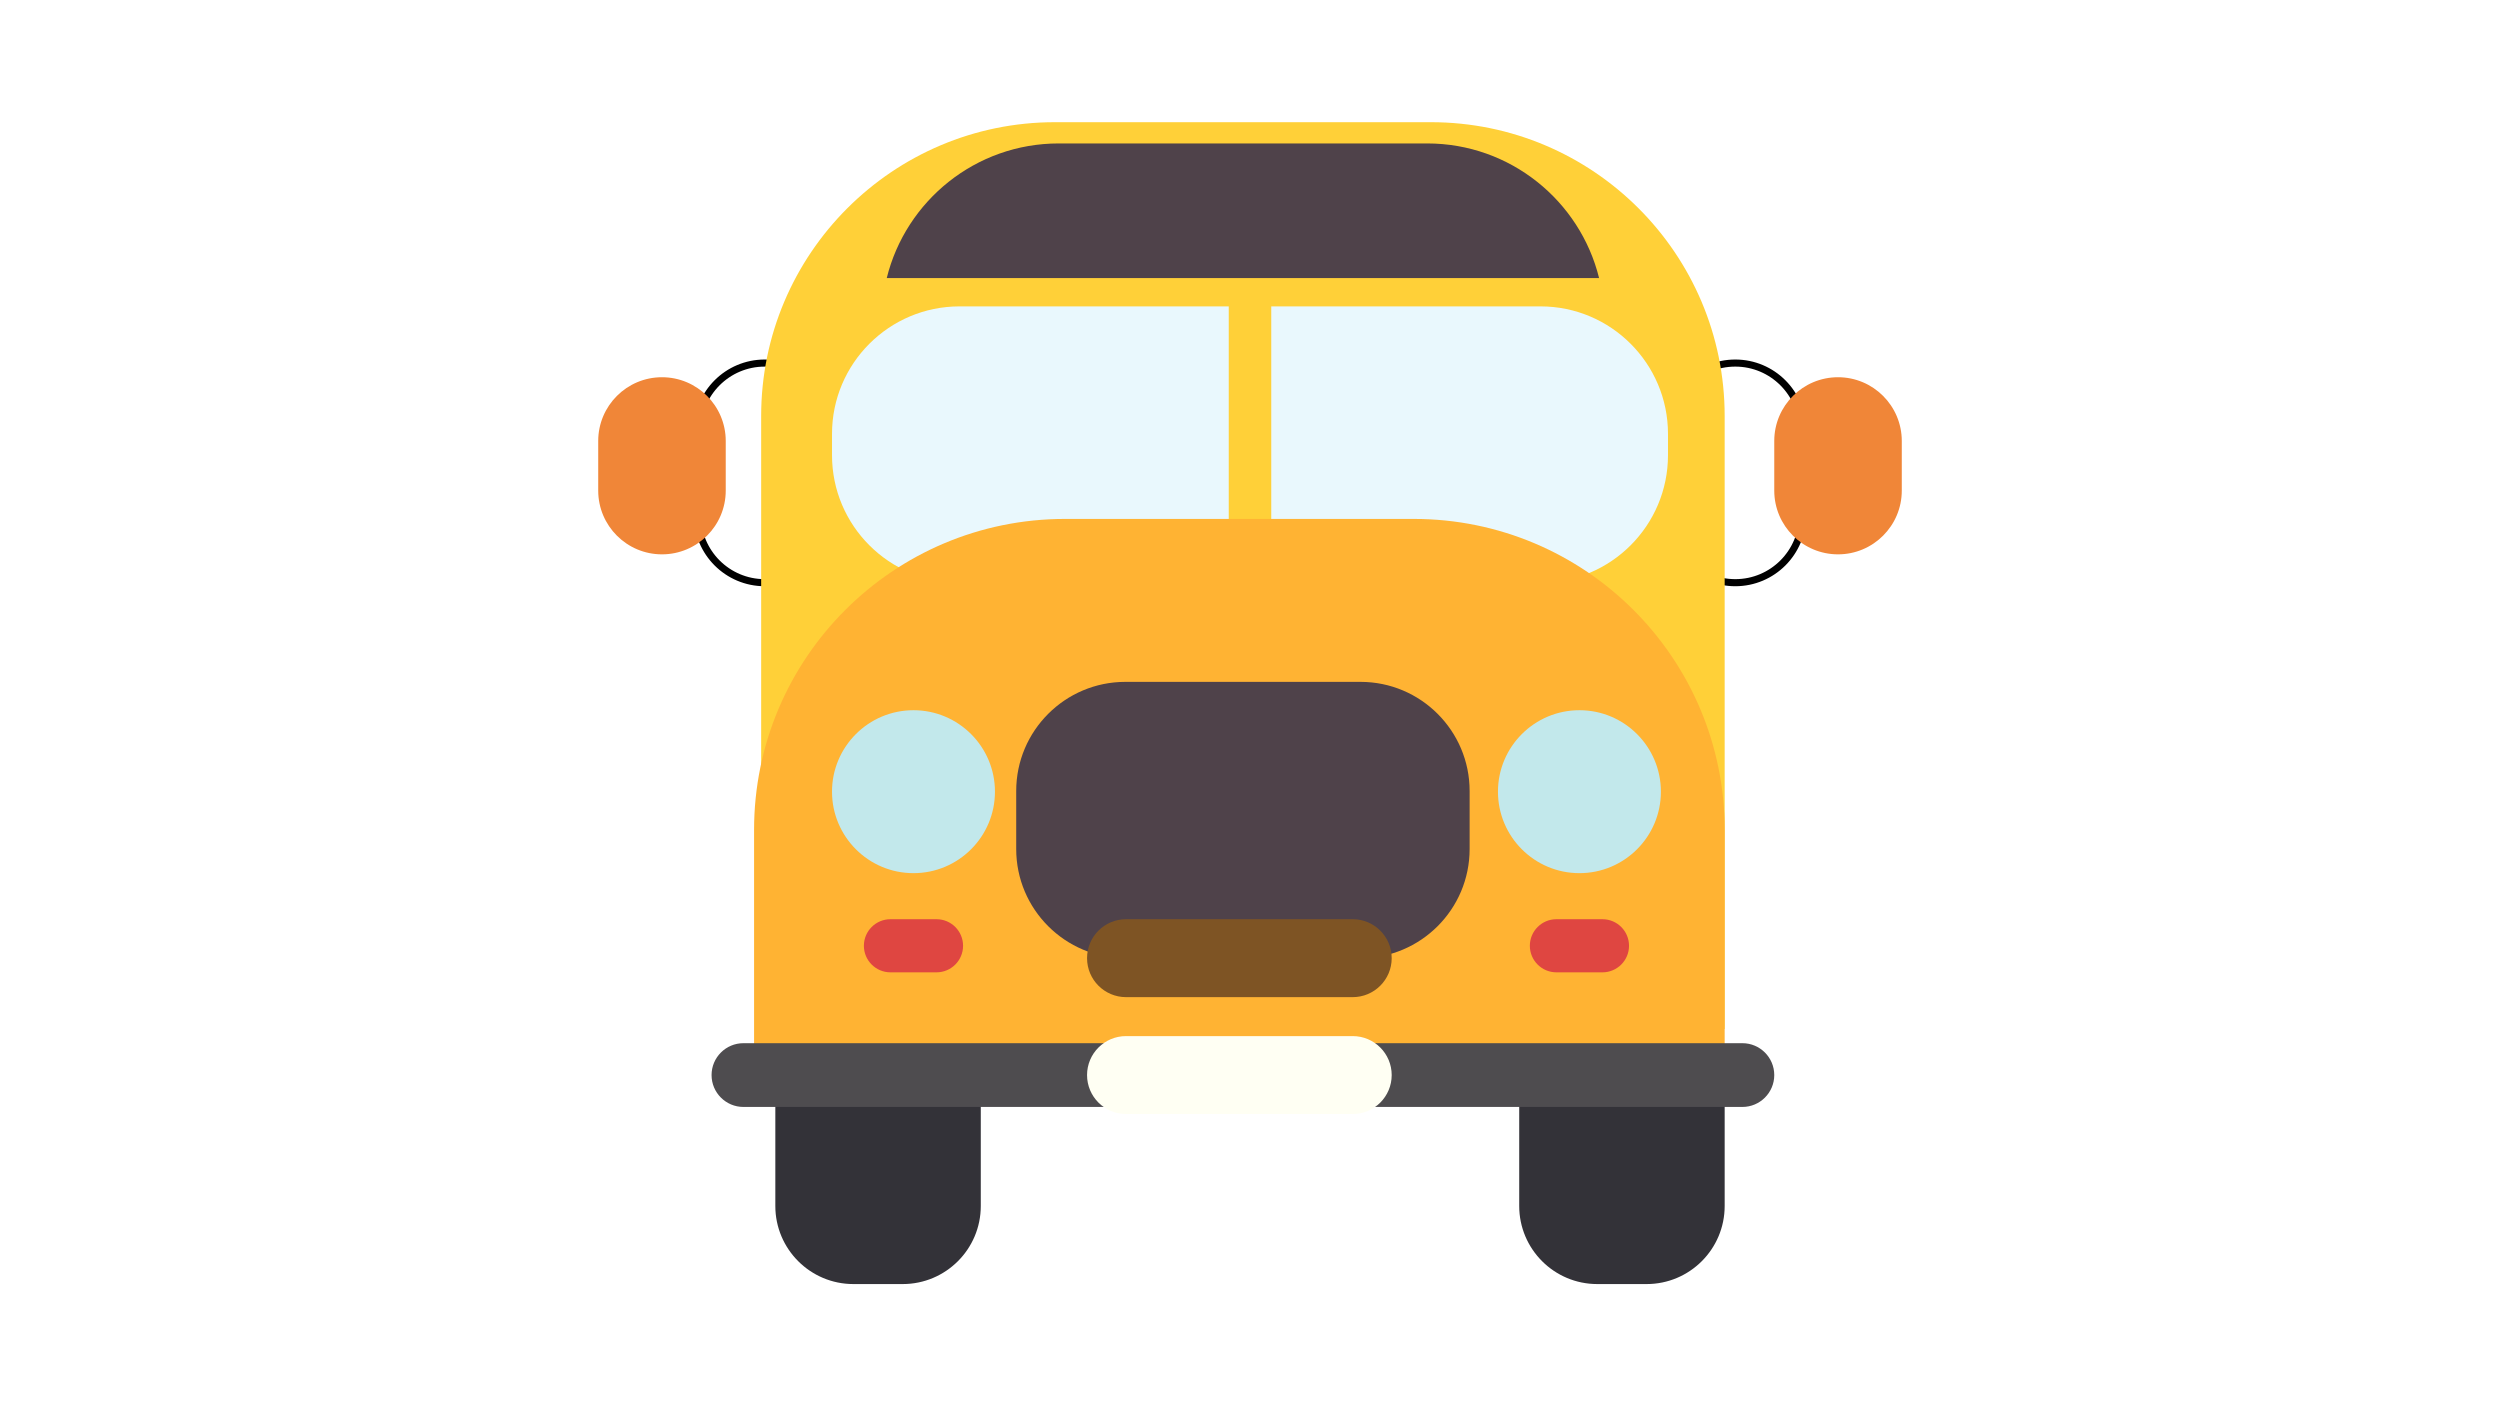
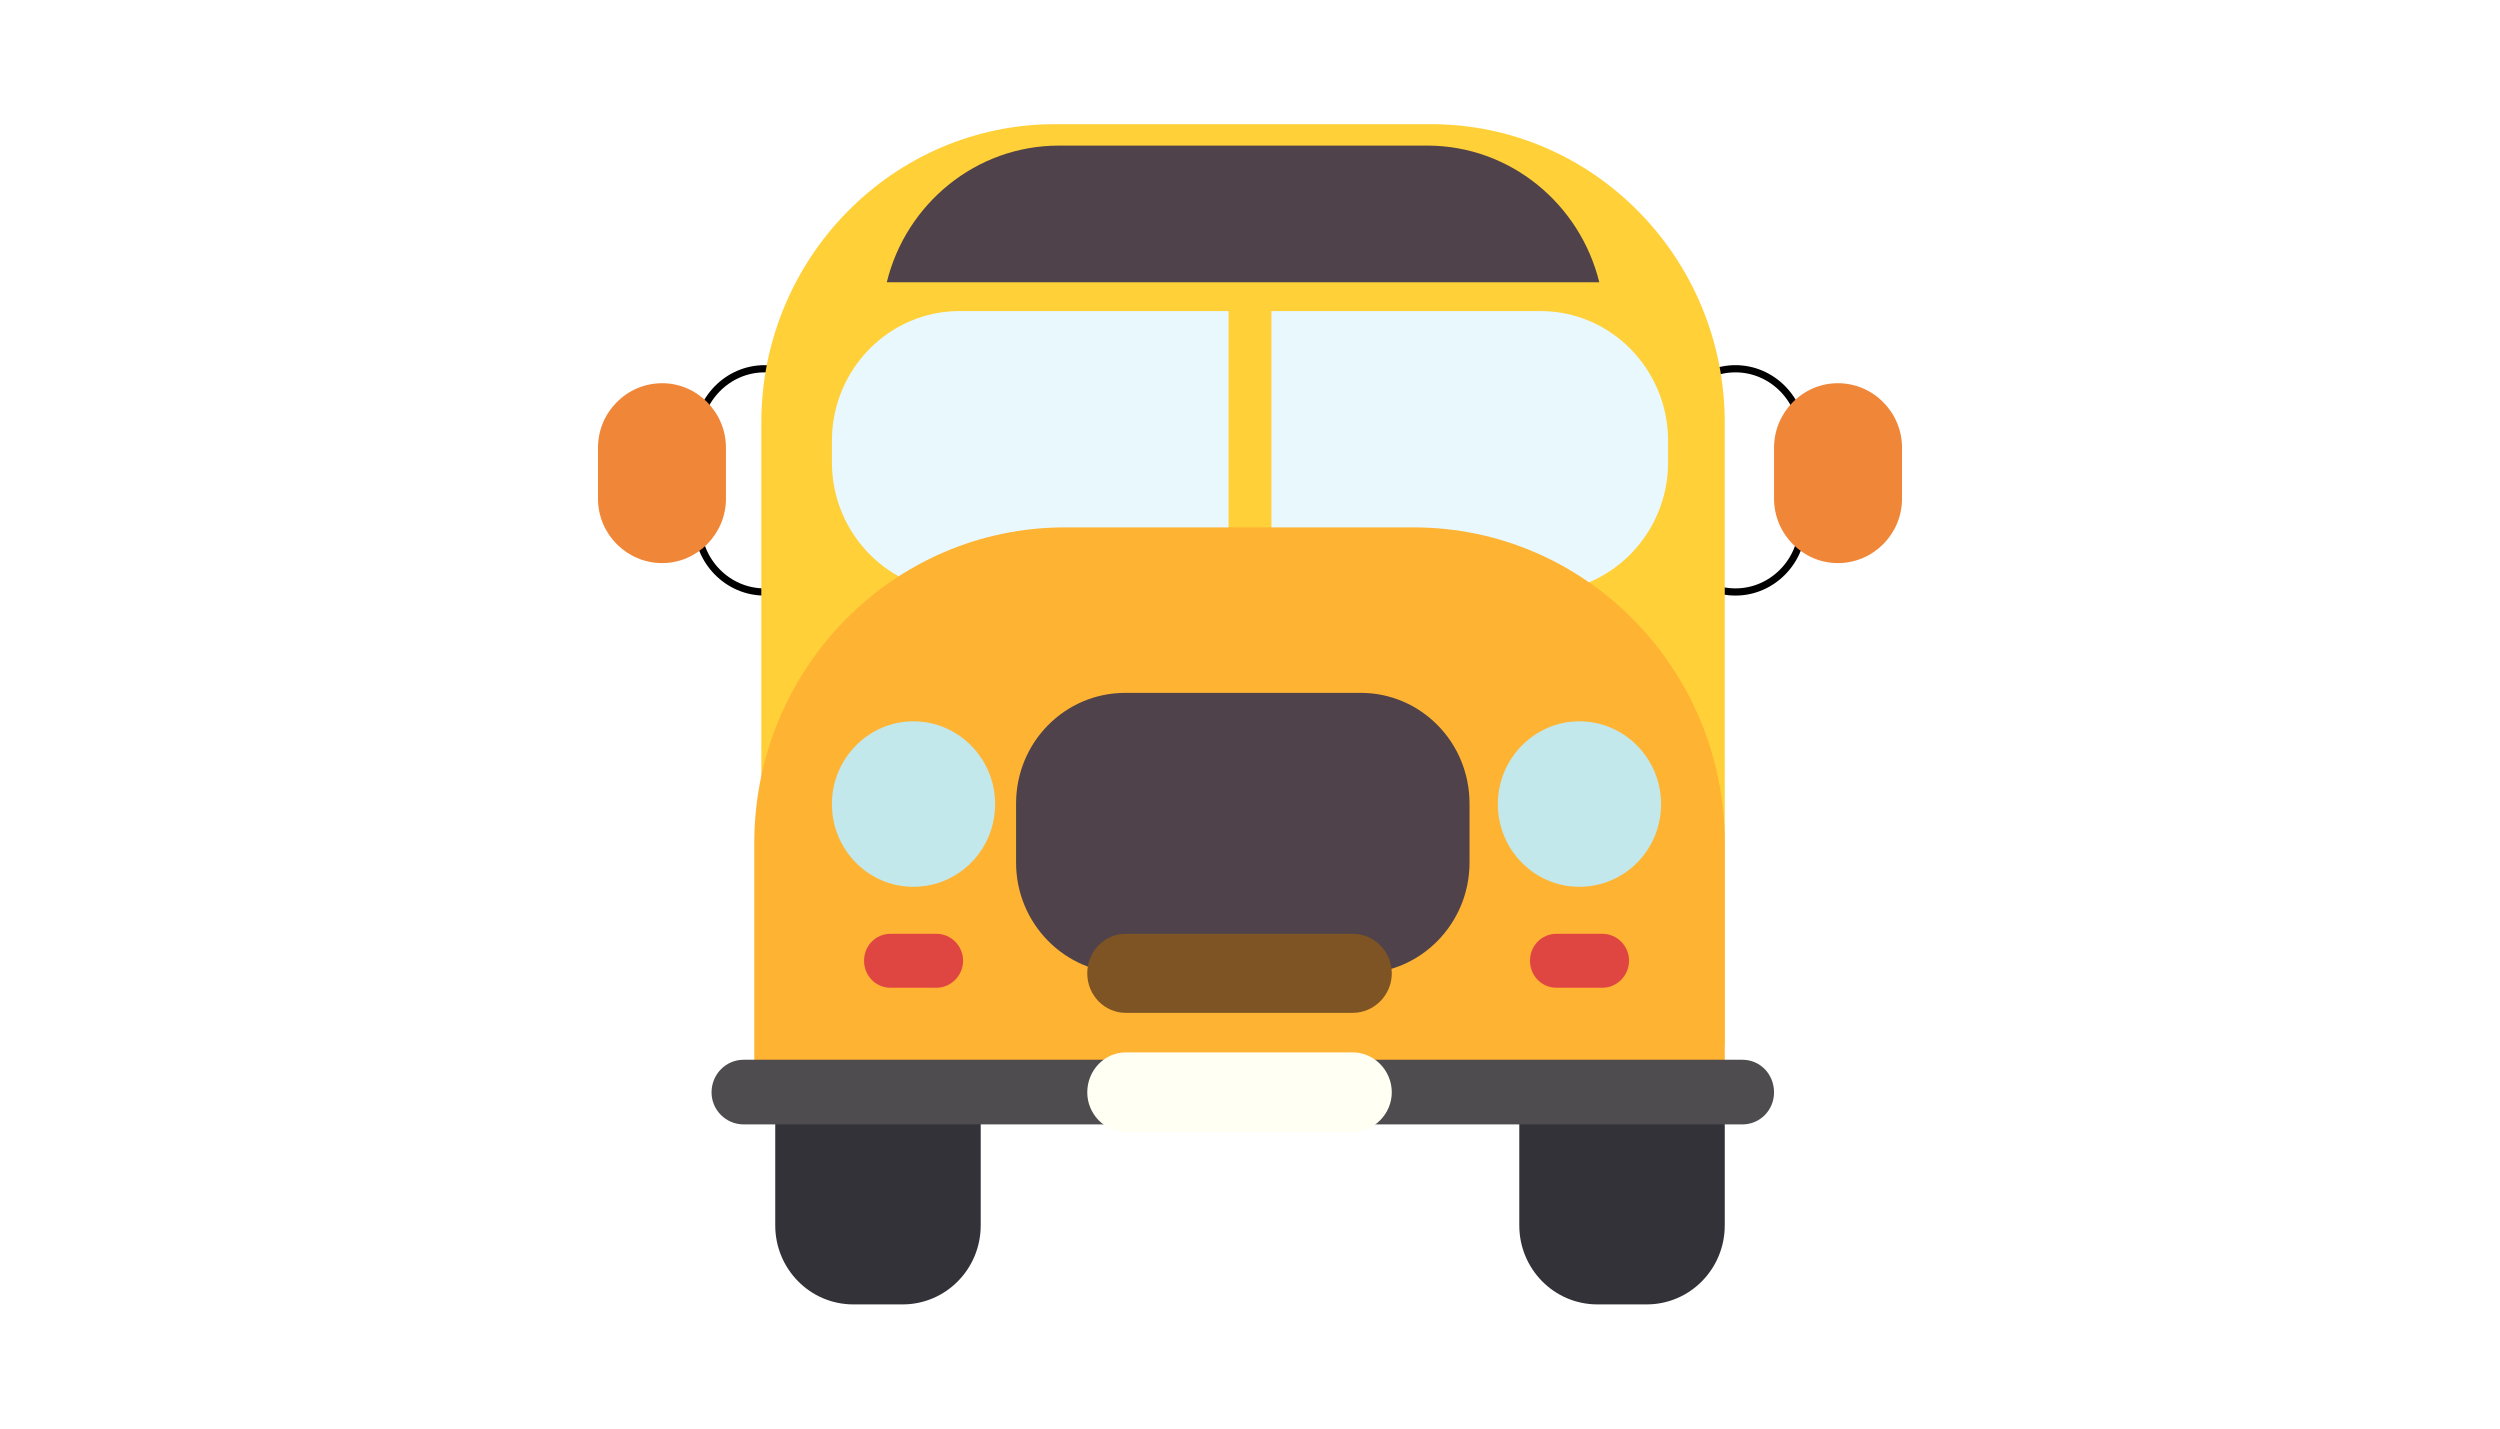
- <svg xmlns="http://www.w3.org/2000/svg" style="isolation:isolate" viewBox="0 0 560 315" width="560" height="315">
-   <defs>
-     <clipPath id="_clipPath_8YK1kUcxpeUIFBio9hyjam63ggln06G6">
-       <rect width="560" height="315" />
-     </clipPath>
-   </defs>
-   <g clip-path="url(#_clipPath_8YK1kUcxpeUIFBio9hyjam63ggln06G6)">
-     <g id="Group">
-       <g id="Group">
-         <path d="M 171.293 81.326 L 171.293 81.326 C 179.614 81.326 186.37 88.081 186.37 96.402 L 186.37 115.446 C 186.37 123.766 179.614 130.522 171.293 130.522 L 171.293 130.522 C 162.973 130.522 156.217 123.766 156.217 115.446 L 156.217 96.402 C 156.217 88.081 162.973 81.326 171.293 81.326 Z" style="fill:none;stroke:#000000;stroke-width:1.587;stroke-linecap:square;stroke-miterlimit:3;" />
-         <path d="M 148.283 84.5 L 148.283 84.5 C 156.165 84.5 162.565 90.9 162.565 98.783 L 162.565 109.891 C 162.565 117.774 156.165 124.174 148.283 124.174 L 148.283 124.174 C 140.4 124.174 134 117.774 134 109.891 L 134 98.783 C 134 90.9 140.4 84.5 148.283 84.5 Z" style="stroke:none;fill:#F08638;stroke-linecap:square;stroke-miterlimit:3;" />
-       </g>
-       <g id="Group">
-         <path d="M 388.707 81.326 L 388.707 81.326 C 380.386 81.326 373.63 88.081 373.63 96.402 L 373.63 115.446 C 373.63 123.766 380.386 130.522 388.707 130.522 L 388.707 130.522 C 397.027 130.522 403.783 123.766 403.783 115.446 L 403.783 96.402 C 403.783 88.081 397.027 81.326 388.707 81.326 Z" style="fill:none;stroke:#000000;stroke-width:1.587;stroke-linecap:square;stroke-miterlimit:3;" />
-         <path d="M 411.717 84.5 L 411.717 84.5 C 403.835 84.5 397.435 90.9 397.435 98.783 L 397.435 109.891 C 397.435 117.774 403.835 124.174 411.717 124.174 L 411.717 124.174 C 419.6 124.174 426 117.774 426 109.891 L 426 98.783 C 426 90.9 419.6 84.5 411.717 84.5 Z" style="stroke:none;fill:#F08638;stroke-linecap:square;stroke-miterlimit:3;" />
-       </g>
-       <path d=" M 386.313 230.5 C 386.325 230.248 386.326 229.993 386.326 229.738 L 386.326 93.197 C 386.326 56.866 356.83 27.37 320.499 27.37 L 236.327 27.37 C 199.996 27.37 170.5 56.866 170.5 93.197 L 170.5 229.738 C 170.5 229.993 170.501 230.248 170.513 230.5 L 386.313 230.5 Z " fill="rgb(255,208,56)" />
-       <path d="M 191.162 227.326 L 202.207 227.326 C 211.859 227.326 219.696 235.162 219.696 244.814 L 219.696 270.142 C 219.696 279.794 211.859 287.63 202.207 287.63 L 191.162 287.63 C 181.51 287.63 173.674 279.794 173.674 270.142 L 173.674 244.814 C 173.674 235.162 181.51 227.326 191.162 227.326 Z" style="stroke:none;fill:#333238;stroke-linecap:square;stroke-miterlimit:3;" />
-       <path d="M 357.793 227.326 L 368.838 227.326 C 378.49 227.326 386.326 235.162 386.326 244.814 L 386.326 270.142 C 386.326 279.794 378.49 287.63 368.838 287.63 L 357.793 287.63 C 348.141 287.63 340.304 279.794 340.304 270.142 L 340.304 244.814 C 340.304 235.162 348.141 227.326 357.793 227.326 Z" style="stroke:none;fill:#333238;stroke-linecap:square;stroke-miterlimit:3;" />
-       <path d=" M 345.065 68.63 L 284.761 68.63 L 284.761 130.522 L 345.065 130.522 C 360.831 130.522 373.63 117.722 373.63 101.957 L 373.63 97.196 C 373.63 81.43 360.831 68.63 345.065 68.63 Z " fill="rgb(233,248,253)" />
-       <path d=" M 214.935 68.63 L 275.239 68.63 L 275.239 130.522 L 214.935 130.522 C 199.169 130.522 186.37 117.722 186.37 101.957 L 186.37 97.196 C 186.37 81.43 199.169 68.63 214.935 68.63 Z " fill="rgb(233,248,253)" />
-       <path d=" M 168.913 238.435 L 168.913 185.891 C 168.913 147.449 200.123 116.239 238.565 116.239 L 316.675 116.239 C 355.116 116.239 386.326 147.449 386.326 185.891 L 386.326 238.435 L 168.913 238.435 Z " fill="rgb(255,179,51)" />
-       <path d="M 166.533 233.674 L 390.293 233.674 C 394.235 233.674 397.435 236.874 397.435 240.815 L 397.435 240.815 C 397.435 244.757 394.235 247.957 390.293 247.957 L 166.533 247.957 C 162.591 247.957 159.391 244.757 159.391 240.815 L 159.391 240.815 C 159.391 236.874 162.591 233.674 166.533 233.674 Z" style="stroke:none;fill:#4E4C4F;stroke-linecap:square;stroke-miterlimit:3;" />
-       <path d=" M 186.37 177.337 C 186.37 167.265 194.547 159.087 204.62 159.087 C 214.692 159.087 222.87 167.265 222.87 177.337 C 222.87 187.409 214.692 195.587 204.62 195.587 C 194.547 195.587 186.37 187.409 186.37 177.337 Z " fill="rgb(194,232,235)" />
-       <path d=" M 335.543 177.337 C 335.543 167.265 343.721 159.087 353.793 159.087 C 363.866 159.087 372.043 167.265 372.043 177.337 C 372.043 187.409 363.866 195.587 353.793 195.587 C 343.721 195.587 335.543 187.409 335.543 177.337 Z " fill="rgb(194,232,235)" />
-       <path d="M 252.078 152.739 L 304.749 152.739 C 318.241 152.739 329.196 163.693 329.196 177.186 L 329.196 190.183 C 329.196 203.676 318.241 214.63 304.749 214.63 L 252.078 214.63 C 238.585 214.63 227.63 203.676 227.63 190.183 L 227.63 177.186 C 227.63 163.693 238.585 152.739 252.078 152.739 Z" style="stroke:none;fill:#4F424A;stroke-linecap:square;stroke-miterlimit:3;" />
-       <path d="M 252.228 205.902 L 303.011 205.902 C 307.828 205.902 311.739 209.813 311.739 214.63 L 311.739 214.63 C 311.739 219.448 307.828 223.359 303.011 223.359 L 252.228 223.359 C 247.411 223.359 243.5 219.448 243.5 214.63 L 243.5 214.63 C 243.5 209.813 247.411 205.902 252.228 205.902 Z" style="stroke:none;fill:#7E5424;stroke-linecap:square;stroke-miterlimit:3;" />
-       <path d="M 252.228 232.087 L 303.011 232.087 C 307.828 232.087 311.739 235.998 311.739 240.815 L 311.739 240.815 C 311.739 245.632 307.828 249.543 303.011 249.543 L 252.228 249.543 C 247.411 249.543 243.5 245.632 243.5 240.815 L 243.5 240.815 C 243.5 235.998 247.411 232.087 252.228 232.087 Z" style="stroke:none;fill:#FFFFF3;stroke-linecap:square;stroke-miterlimit:3;" />
-       <path d="M 199.462 205.902 L 209.777 205.902 C 213.062 205.902 215.728 208.569 215.728 211.853 L 215.728 211.853 C 215.728 215.138 213.062 217.804 209.777 217.804 L 199.462 217.804 C 196.177 217.804 193.511 215.138 193.511 211.853 L 193.511 211.853 C 193.511 208.569 196.177 205.902 199.462 205.902 Z" style="stroke:none;fill:#DF4641;stroke-linecap:square;stroke-miterlimit:3;" />
-       <path d="M 348.636 205.902 L 358.951 205.902 C 362.236 205.902 364.902 208.569 364.902 211.853 L 364.902 211.853 C 364.902 215.138 362.236 217.804 358.951 217.804 L 348.636 217.804 C 345.351 217.804 342.685 215.138 342.685 211.853 L 342.685 211.853 C 342.685 208.569 345.351 205.902 348.636 205.902 Z" style="stroke:none;fill:#DF4641;stroke-linecap:square;stroke-miterlimit:3;" />
-       <path d=" M 358.194 62.283 C 353.926 44.978 338.289 32.13 319.674 32.13 L 237.152 32.13 C 218.537 32.13 202.9 44.978 198.632 62.283 L 358.194 62.283 Z " fill="rgb(79,66,74)" />
-     </g>
+ <svg xmlns="http://www.w3.org/2000/svg" width="21pt" height="12pt" viewBox="0 0 21 12" version="1.1">
+   <g id="surface1">
+     <path style="fill:none;stroke-width:1.587;stroke-linecap:square;stroke-linejoin:miter;stroke:rgb(0%,0%,0%);stroke-opacity:1;stroke-miterlimit:3;" d="M 171.25 81.313 C 179.583 81.313 186.354 88.081 186.354 96.387 L 186.354 115.459 C 186.354 123.765 179.583 130.532 171.25 130.532 C 163.021 130.532 156.25 123.765 156.25 115.459 L 156.25 96.387 C 156.25 88.081 163.021 81.313 171.25 81.313 Z M 171.25 81.313 " transform="matrix(0.0375,0,0,0.0380952,0,0)" />
+     <path style=" stroke:none;fill-rule:nonzero;fill:rgb(94.118%,52.549%,21.961%);fill-opacity:1;" d="M 5.562 3.219 C 5.855 3.219 6.098 3.461 6.098 3.762 L 6.098 4.188 C 6.098 4.488 5.855 4.73 5.562 4.73 C 5.266 4.73 5.023 4.488 5.023 4.188 L 5.023 3.762 C 5.023 3.461 5.266 3.219 5.562 3.219 Z M 5.562 3.219 " />
+     <path style="fill:none;stroke-width:1.587;stroke-linecap:square;stroke-linejoin:miter;stroke:rgb(0%,0%,0%);stroke-opacity:1;stroke-miterlimit:3;" d="M 388.75 81.313 C 380.417 81.313 373.646 88.081 373.646 96.387 L 373.646 115.459 C 373.646 123.765 380.417 130.532 388.75 130.532 C 396.979 130.532 403.75 123.765 403.75 115.459 L 403.75 96.387 C 403.75 88.081 396.979 81.313 388.75 81.313 Z M 388.75 81.313 " transform="matrix(0.0375,0,0,0.0380952,0,0)" />
+     <path style=" stroke:none;fill-rule:nonzero;fill:rgb(94.118%,52.549%,21.961%);fill-opacity:1;" d="M 15.438 3.219 C 15.145 3.219 14.902 3.461 14.902 3.762 L 14.902 4.188 C 14.902 4.488 15.145 4.73 15.438 4.73 C 15.734 4.73 15.977 4.488 15.977 4.188 L 15.977 3.762 C 15.977 3.461 15.734 3.219 15.438 3.219 Z M 15.438 3.219 " />
+     <path style=" stroke:none;fill-rule:nonzero;fill:rgb(100%,81.569%,21.961%);fill-opacity:1;" d="M 14.488 8.781 C 14.488 8.77 14.488 8.762 14.488 8.75 L 14.488 3.551 C 14.488 2.168 13.383 1.043 12.02 1.043 L 8.863 1.043 C 7.5 1.043 6.395 2.168 6.395 3.551 L 6.395 8.75 C 6.395 8.762 6.395 8.77 6.395 8.781 Z M 14.488 8.781 " />
+     <path style=" stroke:none;fill-rule:nonzero;fill:rgb(20%,19.608%,21.961%);fill-opacity:1;" d="M 7.168 8.66 L 7.582 8.66 C 7.945 8.66 8.238 8.957 8.238 9.328 L 8.238 10.293 C 8.238 10.66 7.945 10.957 7.582 10.957 L 7.168 10.957 C 6.805 10.957 6.512 10.66 6.512 10.293 L 6.512 9.328 C 6.512 8.957 6.805 8.66 7.168 8.66 Z M 7.168 8.66 " />
+     <path style=" stroke:none;fill-rule:nonzero;fill:rgb(20%,19.608%,21.961%);fill-opacity:1;" d="M 13.418 8.66 L 13.832 8.66 C 14.195 8.66 14.488 8.957 14.488 9.328 L 14.488 10.293 C 14.488 10.66 14.195 10.957 13.832 10.957 L 13.418 10.957 C 13.055 10.957 12.762 10.66 12.762 10.293 L 12.762 9.328 C 12.762 8.957 13.055 8.66 13.418 8.66 Z M 13.418 8.66 " />
+     <path style=" stroke:none;fill-rule:nonzero;fill:rgb(91.373%,97.255%,99.216%);fill-opacity:1;" d="M 12.941 2.613 L 10.68 2.613 L 10.68 4.973 L 12.941 4.973 C 13.531 4.973 14.012 4.484 14.012 3.883 L 14.012 3.703 C 14.012 3.102 13.531 2.613 12.941 2.613 Z M 12.941 2.613 " />
+     <path style=" stroke:none;fill-rule:nonzero;fill:rgb(91.373%,97.255%,99.216%);fill-opacity:1;" d="M 8.059 2.613 L 10.32 2.613 L 10.32 4.973 L 8.059 4.973 C 7.469 4.973 6.988 4.484 6.988 3.883 L 6.988 3.703 C 6.988 3.102 7.469 2.613 8.059 2.613 Z M 8.059 2.613 " />
+     <path style=" stroke:none;fill-rule:nonzero;fill:rgb(100%,70.196%,20%);fill-opacity:1;" d="M 6.336 9.082 L 6.336 7.082 C 6.336 5.617 7.504 4.43 8.945 4.43 L 11.875 4.43 C 13.316 4.43 14.488 5.617 14.488 7.082 L 14.488 9.082 Z M 6.336 9.082 " />
+     <path style=" stroke:none;fill-rule:nonzero;fill:rgb(30.588%,29.804%,30.98%);fill-opacity:1;" d="M 6.246 8.902 L 14.637 8.902 C 14.785 8.902 14.902 9.023 14.902 9.176 C 14.902 9.324 14.785 9.445 14.637 9.445 L 6.246 9.445 C 6.098 9.445 5.977 9.324 5.977 9.176 C 5.977 9.023 6.098 8.902 6.246 8.902 Z M 6.246 8.902 " />
+     <path style=" stroke:none;fill-rule:nonzero;fill:rgb(76.078%,90.98%,92.157%);fill-opacity:1;" d="M 6.988 6.754 C 6.988 6.371 7.297 6.059 7.672 6.059 C 8.051 6.059 8.359 6.371 8.359 6.754 C 8.359 7.141 8.051 7.449 7.672 7.449 C 7.297 7.449 6.988 7.141 6.988 6.754 Z M 6.988 6.754 " />
+     <path style=" stroke:none;fill-rule:nonzero;fill:rgb(76.078%,90.98%,92.157%);fill-opacity:1;" d="M 12.582 6.754 C 12.582 6.371 12.891 6.059 13.266 6.059 C 13.645 6.059 13.953 6.371 13.953 6.754 C 13.953 7.141 13.645 7.449 13.266 7.449 C 12.891 7.449 12.582 7.141 12.582 6.754 Z M 12.582 6.754 " />
+     <path style=" stroke:none;fill-rule:nonzero;fill:rgb(30.98%,25.882%,29.02%);fill-opacity:1;" d="M 9.453 5.82 L 11.43 5.82 C 11.934 5.82 12.344 6.234 12.344 6.75 L 12.344 7.246 C 12.344 7.758 11.934 8.176 11.43 8.176 L 9.453 8.176 C 8.945 8.176 8.535 7.758 8.535 7.246 L 8.535 6.75 C 8.535 6.234 8.945 5.82 9.453 5.82 Z M 9.453 5.82 " />
+     <path style=" stroke:none;fill-rule:nonzero;fill:rgb(49.412%,32.941%,14.118%);fill-opacity:1;" d="M 9.457 7.844 L 11.363 7.844 C 11.543 7.844 11.691 7.992 11.691 8.176 C 11.691 8.359 11.543 8.508 11.363 8.508 L 9.457 8.508 C 9.277 8.508 9.133 8.359 9.133 8.176 C 9.133 7.992 9.277 7.844 9.457 7.844 Z M 9.457 7.844 " />
+     <path style=" stroke:none;fill-rule:nonzero;fill:rgb(100%,100%,95.294%);fill-opacity:1;" d="M 9.457 8.84 L 11.363 8.84 C 11.543 8.84 11.691 8.992 11.691 9.176 C 11.691 9.355 11.543 9.508 11.363 9.508 L 9.457 9.508 C 9.277 9.508 9.133 9.355 9.133 9.176 C 9.133 8.992 9.277 8.84 9.457 8.84 Z M 9.457 8.84 " />
+     <path style=" stroke:none;fill-rule:nonzero;fill:rgb(87.451%,27.451%,25.49%);fill-opacity:1;" d="M 7.48 7.844 L 7.867 7.844 C 7.988 7.844 8.09 7.945 8.09 8.07 C 8.09 8.195 7.988 8.297 7.867 8.297 L 7.48 8.297 C 7.355 8.297 7.258 8.195 7.258 8.07 C 7.258 7.945 7.355 7.844 7.48 7.844 Z M 7.48 7.844 " />
+     <path style=" stroke:none;fill-rule:nonzero;fill:rgb(87.451%,27.451%,25.49%);fill-opacity:1;" d="M 13.074 7.844 L 13.461 7.844 C 13.582 7.844 13.684 7.945 13.684 8.07 C 13.684 8.195 13.582 8.297 13.461 8.297 L 13.074 8.297 C 12.949 8.297 12.852 8.195 12.852 8.07 C 12.852 7.945 12.949 7.844 13.074 7.844 Z M 13.074 7.844 " />
+     <path style=" stroke:none;fill-rule:nonzero;fill:rgb(30.98%,25.882%,29.02%);fill-opacity:1;" d="M 13.434 2.371 C 13.273 1.715 12.688 1.223 11.988 1.223 L 8.895 1.223 C 8.195 1.223 7.609 1.715 7.449 2.371 Z M 13.434 2.371 " />
  </g>
</svg>
